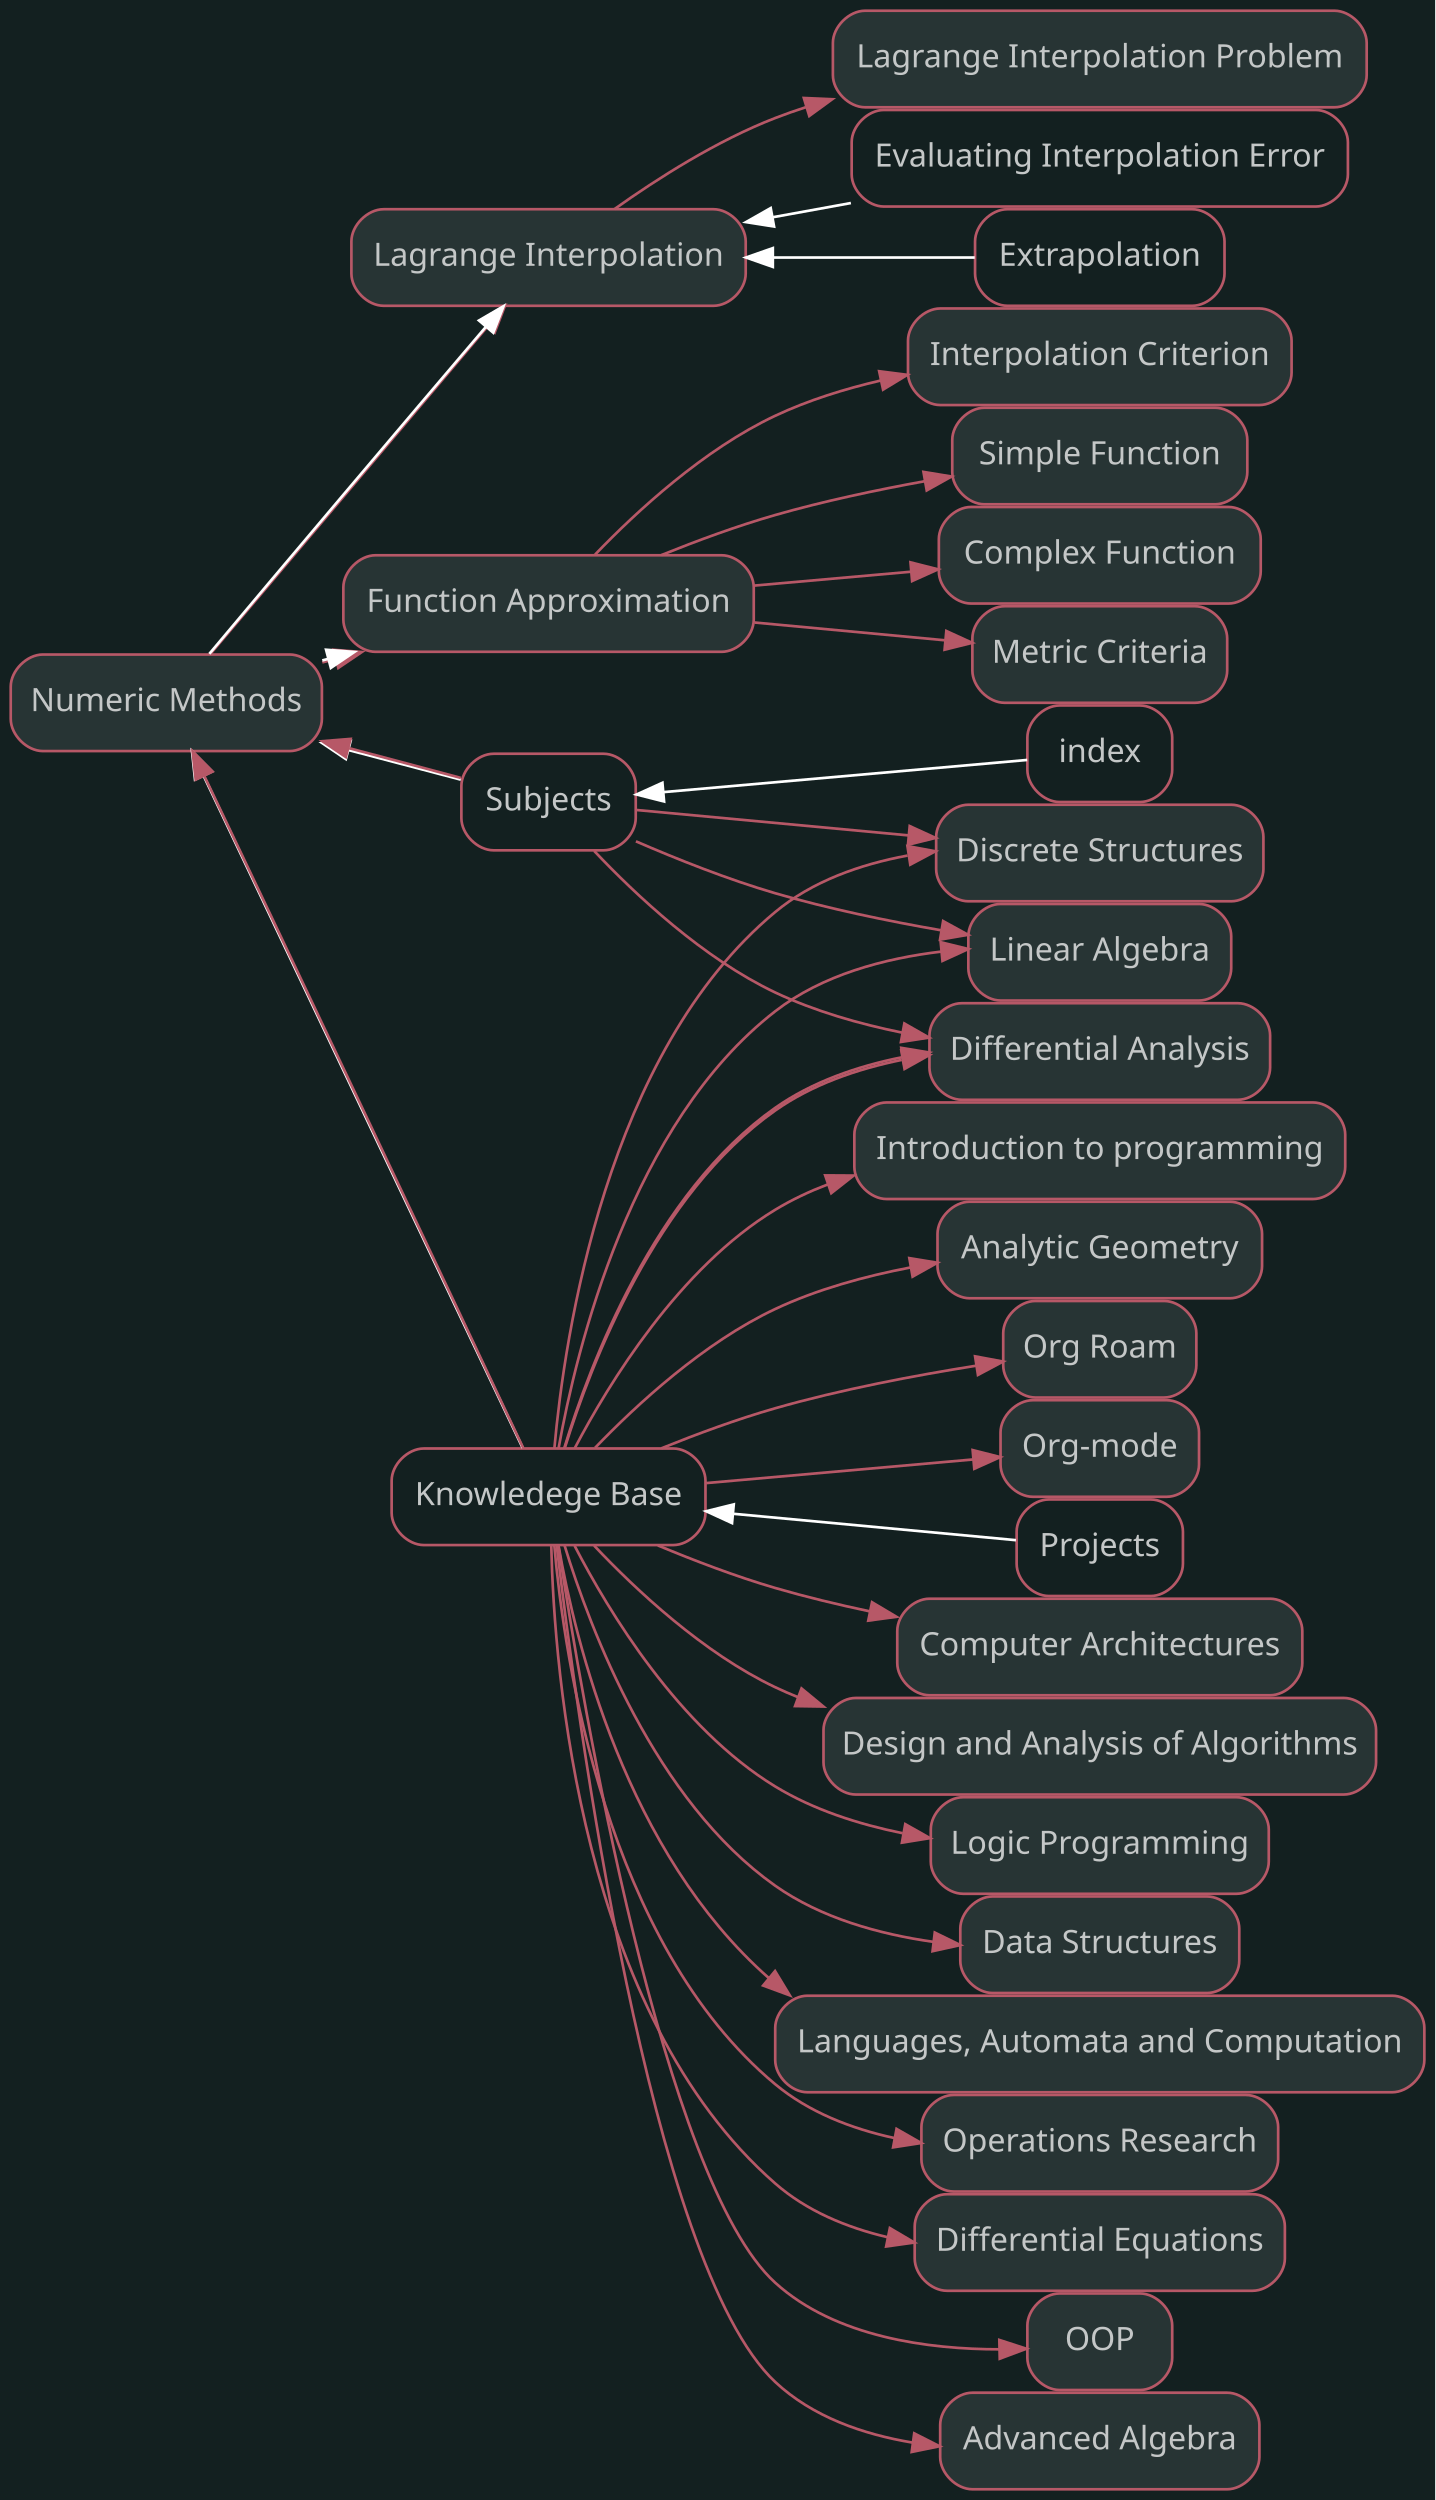
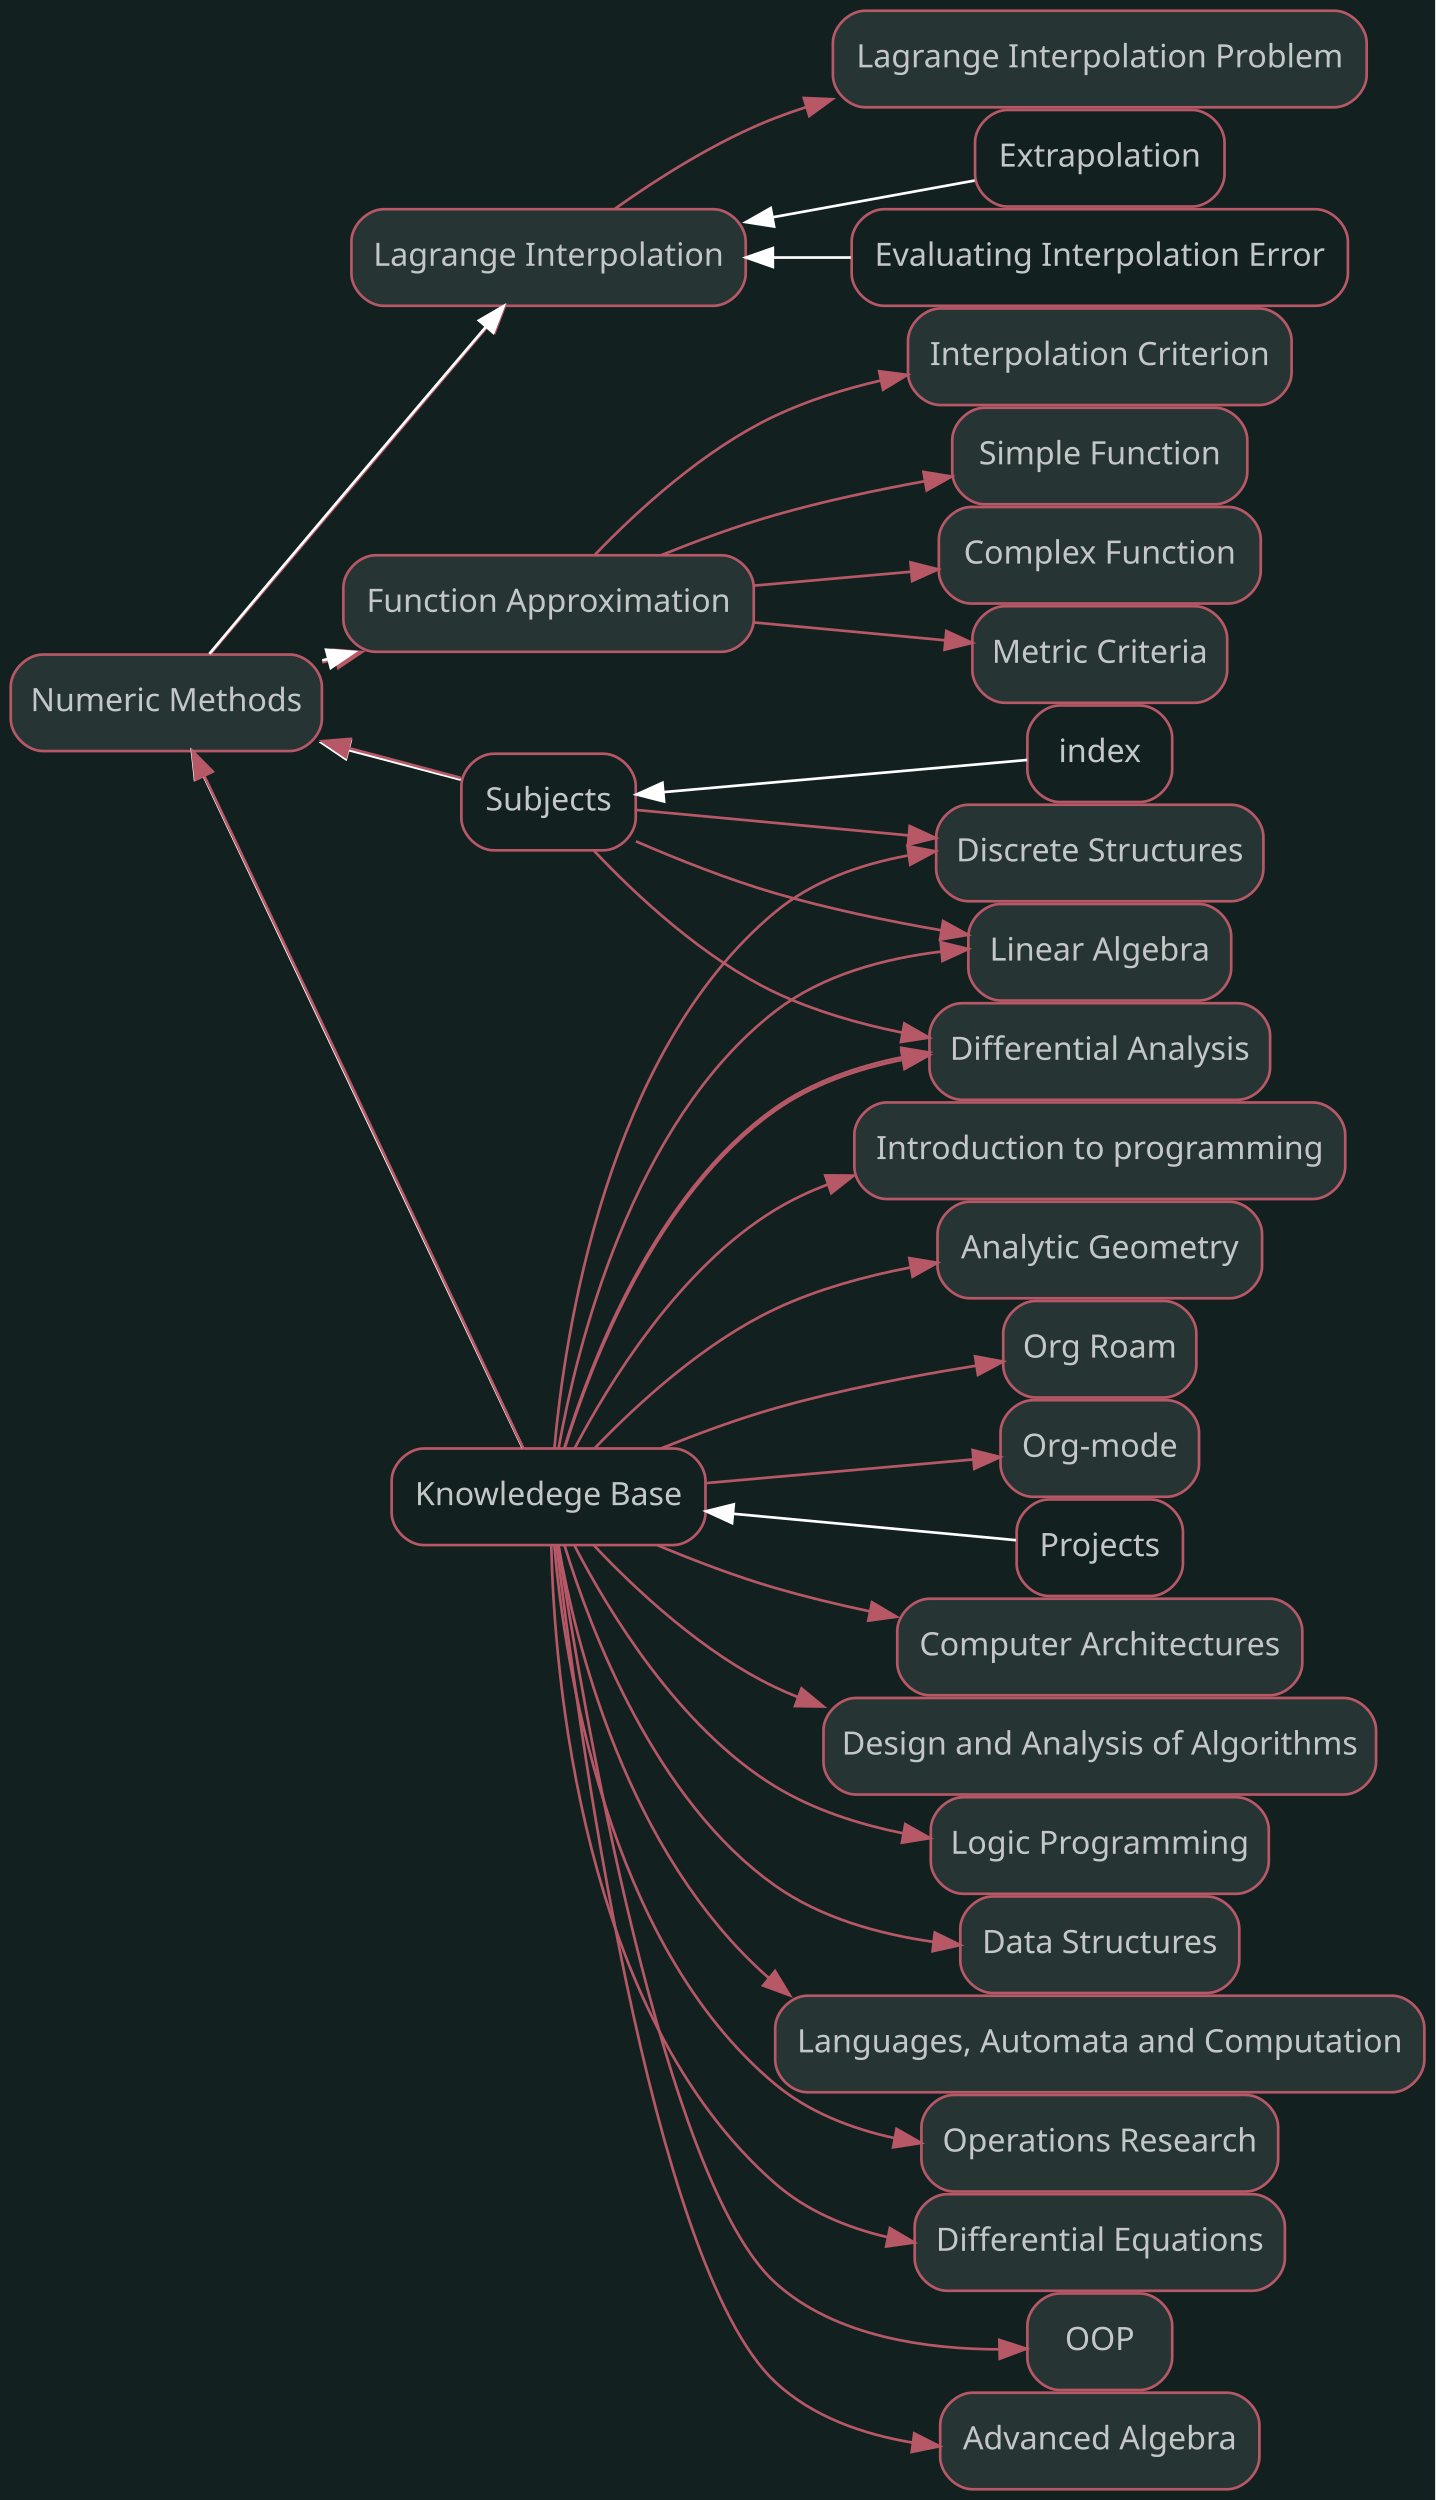
<svg xmlns="http://www.w3.org/2000/svg" xmlns:xlink="http://www.w3.org/1999/xlink" width="535pt" height="932pt" viewBox="0.00 0.00 535.00 932.00">
  <g id="graph0" class="graph" transform="scale(1 1) rotate(0) translate(4 928)">
    <polygon fill="#132020" stroke="transparent" points="-4,4 -4,-928 531,-928 531,4 -4,4" />
    <g id="node1" class="node">
      <g id="a_node1">
        <a xlink:href="/Knowledge/Numeric Methods.html" xlink:title="Numeric Methods" target="_parent">
          <path fill="#273434" stroke="#b75867" d="M104,-684C104,-684 12,-684 12,-684 6,-684 0,-678 0,-672 0,-672 0,-660 0,-660 0,-654 6,-648 12,-648 12,-648 104,-648 104,-648 110,-648 116,-654 116,-660 116,-660 116,-672 116,-672 116,-678 110,-684 104,-684" />
          <text text-anchor="middle" x="58" y="-662.9" font-family="sans" font-size="12.00" fill="#c4c7c7">Numeric Methods</text>
        </a>
      </g>
    </g>
    <g id="node2" class="node">
      <g id="a_node2">
        <a xlink:href="/Knowledge/Lagrange Interpolation.html" xlink:title="Lagrange Interpolation" target="_parent">
          <path fill="#273434" stroke="#b75867" d="M262,-850C262,-850 139,-850 139,-850 133,-850 127,-844 127,-838 127,-838 127,-826 127,-826 127,-820 133,-814 139,-814 139,-814 262,-814 262,-814 268,-814 274,-820 274,-826 274,-826 274,-838 274,-838 274,-844 268,-850 262,-850" />
          <text text-anchor="middle" x="200.5" y="-828.9" font-family="sans" font-size="12.00" fill="#c4c7c7">Lagrange Interpolation</text>
        </a>
      </g>
    </g>
    <g id="edge1" class="edge">
      <path fill="none" stroke="#b75867" d="M74.3,-684.08C99.32,-713.64 149.07,-772.41 177.75,-806.3" />
      <polygon fill="#b75867" stroke="#b75867" points="175.08,-808.57 184.22,-813.94 180.43,-804.05 175.08,-808.57" />
    </g>
    <g id="node3" class="node">
      <g id="a_node3">
        <a xlink:href="/Knowledge/Function Approximation.html" xlink:title="Function Approximation" target="_parent">
          <path fill="#273434" stroke="#b75867" d="M265,-721C265,-721 136,-721 136,-721 130,-721 124,-715 124,-709 124,-709 124,-697 124,-697 124,-691 130,-685 136,-685 136,-685 265,-685 265,-685 271,-685 277,-691 277,-697 277,-697 277,-709 277,-709 277,-715 271,-721 265,-721" />
          <text text-anchor="middle" x="200.5" y="-699.9" font-family="sans" font-size="12.00" fill="#c4c7c7">Function Approximation</text>
        </a>
      </g>
    </g>
    <g id="edge2" class="edge">
      <path fill="none" stroke="#b75867" d="M116.15,-681.05C117.82,-681.49 119.5,-681.93 121.19,-682.38" />
      <polygon fill="#b75867" stroke="#b75867" points="120.33,-685.77 130.9,-684.93 122.12,-679 120.33,-685.77" />
    </g>
    <g id="node4" class="node">
      <g id="a_node4">
        <a xlink:href="/Knowledge/Subjects.html" xlink:title="Subjects" target="_parent">
          <path fill="none" stroke="#b75867" d="M221,-647C221,-647 180,-647 180,-647 174,-647 168,-641 168,-635 168,-635 168,-623 168,-623 168,-617 174,-611 180,-611 180,-611 221,-611 221,-611 227,-611 233,-617 233,-623 233,-623 233,-635 233,-635 233,-641 227,-647 221,-647" />
          <text text-anchor="middle" x="200.5" y="-625.9" font-family="sans" font-size="12.00" fill="#c4c7c7">Subjects</text>
        </a>
      </g>
    </g>
    <g id="edge3" class="edge">
      <path fill="none" stroke="#ffffff" d="M126.15,-648.32C140.69,-644.49 155.4,-640.61 167.79,-637.35" />
      <polygon fill="#ffffff" stroke="#ffffff" points="124.93,-645.02 116.15,-650.95 126.71,-651.79 124.93,-645.02" />
    </g>
    <g id="node5" class="node">
      <g id="a_node5">
        <a xlink:href="/Knowledge/Knowledege Base.html" xlink:title="Knowledege Base" target="_parent">
          <path fill="none" stroke="#b75867" d="M247,-388C247,-388 154,-388 154,-388 148,-388 142,-382 142,-376 142,-376 142,-364 142,-364 142,-358 148,-352 154,-352 154,-352 247,-352 247,-352 253,-352 259,-358 259,-364 259,-364 259,-376 259,-376 259,-382 253,-388 247,-388" />
          <text text-anchor="middle" x="200.5" y="-366.9" font-family="sans" font-size="12.00" fill="#c4c7c7">Knowledege Base</text>
        </a>
      </g>
    </g>
    <g id="edge4" class="edge">
      <path fill="none" stroke="#ffffff" d="M71.93,-638.76C100.23,-579.14 167.02,-438.44 190.86,-388.21" />
      <polygon fill="#ffffff" stroke="#ffffff" points="68.7,-637.39 67.58,-647.93 75.03,-640.4 68.7,-637.39" />
    </g>
-     <g id="edge7" class="edge">
+     <g id="edge6" class="edge">
      <path fill="none" stroke="#ffffff" d="M177.19,-806.21C148.33,-772.38 98.81,-713.84 74.04,-684.25" />
      <polygon fill="#ffffff" stroke="#ffffff" points="174.56,-808.52 183.72,-813.85 179.88,-803.97 174.56,-808.52" />
    </g>
    <g id="node6" class="node">
      <g id="a_node6">
        <a xlink:href="/Knowledge/Lagrange Interpolation Problem.html" xlink:title="Lagrange Interpolation Problem" target="_parent">
          <path fill="#273434" stroke="#b75867" d="M493.5,-924C493.5,-924 318.5,-924 318.5,-924 312.5,-924 306.5,-918 306.5,-912 306.5,-912 306.5,-900 306.5,-900 306.5,-894 312.5,-888 318.5,-888 318.5,-888 493.5,-888 493.5,-888 499.5,-888 505.5,-894 505.5,-900 505.5,-900 505.5,-912 505.5,-912 505.5,-918 499.5,-924 493.5,-924" />
          <text text-anchor="middle" x="406" y="-902.9" font-family="sans" font-size="12.00" fill="#c4c7c7">Lagrange Interpolation Problem</text>
        </a>
      </g>
    </g>
    <g id="edge5" class="edge">
      <path fill="none" stroke="#b75867" d="M225.06,-850.04C241.13,-861.47 263.34,-875.62 285,-884 288.73,-885.44 292.56,-886.79 296.45,-888.05" />
      <polygon fill="#b75867" stroke="#b75867" points="295.67,-891.47 306.26,-891.01 297.7,-884.77 295.67,-891.47" />
    </g>
    <g id="node7" class="node">
      <g id="a_node7">
-         <a xlink:href="/Knowledge/Evaluating Interpolation Error.html" xlink:title="Evaluating Interpolation Error" target="_parent">
-           <path fill="none" stroke="#b75867" d="M486.5,-887C486.5,-887 325.5,-887 325.5,-887 319.5,-887 313.5,-881 313.5,-875 313.5,-875 313.5,-863 313.5,-863 313.5,-857 319.5,-851 325.5,-851 325.5,-851 486.5,-851 486.5,-851 492.5,-851 498.5,-857 498.5,-863 498.5,-863 498.5,-875 498.5,-875 498.5,-881 492.5,-887 486.5,-887" />
-           <text text-anchor="middle" x="406" y="-865.9" font-family="sans" font-size="12.00" fill="#c4c7c7">Evaluating Interpolation Error</text>
-         </a>
-       </g>
-     </g>
-     <g id="edge6" class="edge">
-       <path fill="none" stroke="#ffffff" d="M284.02,-847C293.63,-848.75 303.48,-850.54 313.21,-852.31" />
+         <a xlink:href="/Knowledge/Extrapolation.html" xlink:title="Extrapolation" target="_parent">
+           <path fill="none" stroke="#b75867" d="M440.5,-887C440.5,-887 371.5,-887 371.5,-887 365.5,-887 359.5,-881 359.5,-875 359.5,-875 359.5,-863 359.5,-863 359.5,-857 365.5,-851 371.5,-851 371.5,-851 440.5,-851 440.5,-851 446.5,-851 452.5,-857 452.5,-863 452.5,-863 452.5,-875 452.5,-875 452.5,-881 446.5,-887 440.5,-887" />
+           <text text-anchor="middle" x="406" y="-865.9" font-family="sans" font-size="12.00" fill="#c4c7c7">Extrapolation</text>
+         </a>
+       </g>
+     </g>
+     <g id="edge7" class="edge">
+       <path fill="none" stroke="#ffffff" d="M284.22,-847.04C309.88,-851.7 337.21,-856.67 359.37,-860.7" />
      <polygon fill="#ffffff" stroke="#ffffff" points="284.57,-843.55 274.11,-845.2 283.32,-850.43 284.57,-843.55" />
    </g>
    <g id="node8" class="node">
      <g id="a_node8">
-         <a xlink:href="/Knowledge/Extrapolation.html" xlink:title="Extrapolation" target="_parent">
-           <path fill="none" stroke="#b75867" d="M440.5,-850C440.5,-850 371.5,-850 371.5,-850 365.5,-850 359.5,-844 359.5,-838 359.5,-838 359.5,-826 359.5,-826 359.5,-820 365.5,-814 371.5,-814 371.5,-814 440.5,-814 440.5,-814 446.5,-814 452.5,-820 452.5,-826 452.5,-826 452.5,-838 452.5,-838 452.5,-844 446.5,-850 440.5,-850" />
-           <text text-anchor="middle" x="406" y="-828.9" font-family="sans" font-size="12.00" fill="#c4c7c7">Extrapolation</text>
+         <a xlink:href="/Knowledge/Evaluating Interpolation Error.html" xlink:title="Evaluating Interpolation Error" target="_parent">
+           <path fill="none" stroke="#b75867" d="M486.5,-850C486.5,-850 325.5,-850 325.5,-850 319.5,-850 313.5,-844 313.5,-838 313.5,-838 313.5,-826 313.5,-826 313.5,-820 319.5,-814 325.5,-814 325.5,-814 486.5,-814 486.5,-814 492.5,-814 498.5,-820 498.5,-826 498.5,-826 498.5,-838 498.5,-838 498.5,-844 492.5,-850 486.5,-850" />
+           <text text-anchor="middle" x="406" y="-828.9" font-family="sans" font-size="12.00" fill="#c4c7c7">Evaluating Interpolation Error</text>
        </a>
      </g>
    </g>
    <g id="edge8" class="edge">
-       <path fill="none" stroke="#ffffff" d="M284.22,-832C309.88,-832 337.21,-832 359.37,-832" />
+       <path fill="none" stroke="#ffffff" d="M284.33,-832C293.84,-832 303.59,-832 313.21,-832" />
      <polygon fill="#ffffff" stroke="#ffffff" points="284.11,-828.5 274.11,-832 284.11,-835.5 284.11,-828.5" />
    </g>
    <g id="edge13" class="edge">
      <path fill="none" stroke="#ffffff" d="M118.37,-682.38C117.63,-682.18 116.89,-681.98 116.15,-681.79" />
      <polygon fill="#ffffff" stroke="#ffffff" points="117.56,-685.78 128.12,-684.95 119.34,-679.01 117.56,-685.78" />
    </g>
    <g id="node9" class="node">
      <g id="a_node9">
        <a xlink:href="/Knowledge/Metric Criteria.html" xlink:title="Metric Criteria" target="_parent">
          <path fill="#273434" stroke="#b75867" d="M441.5,-702C441.5,-702 370.5,-702 370.5,-702 364.5,-702 358.5,-696 358.5,-690 358.5,-690 358.5,-678 358.5,-678 358.5,-672 364.5,-666 370.5,-666 370.5,-666 441.5,-666 441.5,-666 447.5,-666 453.5,-672 453.5,-678 453.5,-678 453.5,-690 453.5,-690 453.5,-696 447.5,-702 441.5,-702" />
          <text text-anchor="middle" x="406" y="-680.9" font-family="sans" font-size="12.00" fill="#c4c7c7">Metric Criteria</text>
        </a>
      </g>
    </g>
    <g id="edge9" class="edge">
      <path fill="none" stroke="#b75867" d="M277.28,-695.93C300.79,-693.73 326.28,-691.35 348.26,-689.3" />
      <polygon fill="#b75867" stroke="#b75867" points="348.79,-692.76 358.42,-688.35 348.14,-685.79 348.79,-692.76" />
    </g>
    <g id="node10" class="node">
      <g id="a_node10">
        <a xlink:href="/Knowledge/Interpolation Criterion.html" xlink:title="Interpolation Criterion" target="_parent">
          <path fill="#273434" stroke="#b75867" d="M465.5,-813C465.5,-813 346.5,-813 346.5,-813 340.5,-813 334.5,-807 334.5,-801 334.5,-801 334.5,-789 334.5,-789 334.5,-783 340.5,-777 346.5,-777 346.5,-777 465.5,-777 465.5,-777 471.5,-777 477.5,-783 477.5,-789 477.5,-789 477.5,-801 477.5,-801 477.5,-807 471.5,-813 465.5,-813" />
          <text text-anchor="middle" x="406" y="-791.9" font-family="sans" font-size="12.00" fill="#c4c7c7">Interpolation Criterion</text>
        </a>
      </g>
    </g>
    <g id="edge10" class="edge">
      <path fill="none" stroke="#b75867" d="M217.85,-721.26C233.45,-737.49 258.47,-760.52 285,-773 297.26,-778.77 310.89,-783.02 324.43,-786.17" />
      <polygon fill="#b75867" stroke="#b75867" points="323.75,-789.6 334.26,-788.26 325.21,-782.75 323.75,-789.6" />
    </g>
    <g id="node11" class="node">
      <g id="a_node11">
        <a xlink:href="/Knowledge/Simple Function.html" xlink:title="Simple Function" target="_parent">
          <path fill="#273434" stroke="#b75867" d="M449,-776C449,-776 363,-776 363,-776 357,-776 351,-770 351,-764 351,-764 351,-752 351,-752 351,-746 357,-740 363,-740 363,-740 449,-740 449,-740 455,-740 461,-746 461,-752 461,-752 461,-764 461,-764 461,-770 455,-776 449,-776" />
          <text text-anchor="middle" x="406" y="-754.9" font-family="sans" font-size="12.00" fill="#c4c7c7">Simple Function</text>
        </a>
      </g>
    </g>
    <g id="edge11" class="edge">
      <path fill="none" stroke="#b75867" d="M242.57,-721.07C255.91,-726.45 270.91,-731.97 285,-736 302.87,-741.12 322.59,-745.31 340.79,-748.61" />
      <polygon fill="#b75867" stroke="#b75867" points="340.27,-752.07 350.72,-750.35 341.48,-745.18 340.27,-752.07" />
    </g>
    <g id="node12" class="node">
      <g id="a_node12">
        <a xlink:href="/Knowledge/Complex Function.html" xlink:title="Complex Function" target="_parent">
          <path fill="#273434" stroke="#b75867" d="M454,-739C454,-739 358,-739 358,-739 352,-739 346,-733 346,-727 346,-727 346,-715 346,-715 346,-709 352,-703 358,-703 358,-703 454,-703 454,-703 460,-703 466,-709 466,-715 466,-715 466,-727 466,-727 466,-733 460,-739 454,-739" />
          <text text-anchor="middle" x="406" y="-717.9" font-family="sans" font-size="12.00" fill="#c4c7c7">Complex Function</text>
        </a>
      </g>
    </g>
    <g id="edge12" class="edge">
      <path fill="none" stroke="#b75867" d="M277.28,-709.7C296.43,-711.4 316.91,-713.21 335.73,-714.87" />
      <polygon fill="#b75867" stroke="#b75867" points="335.43,-718.36 345.69,-715.75 336.04,-711.39 335.43,-718.36" />
    </g>
    <g id="edge14" class="edge">
      <path fill="none" stroke="#b75867" d="M167.79,-637.99C155.4,-641.33 140.69,-645.24 126.15,-649.07" />
      <polygon fill="#b75867" stroke="#b75867" points="124.93,-645.77 116.15,-651.69 126.71,-652.54 124.93,-645.77" />
    </g>
    <g id="node13" class="node">
      <g id="a_node13">
        <a xlink:href="/Knowledge/Discrete Structures.html" xlink:title="Discrete Structures" target="_parent">
          <path fill="#273434" stroke="#b75867" d="M455,-628C455,-628 357,-628 357,-628 351,-628 345,-622 345,-616 345,-616 345,-604 345,-604 345,-598 351,-592 357,-592 357,-592 455,-592 455,-592 461,-592 467,-598 467,-604 467,-604 467,-616 467,-616 467,-622 461,-628 455,-628" />
          <text text-anchor="middle" x="406" y="-606.9" font-family="sans" font-size="12.00" fill="#c4c7c7">Discrete Structures</text>
        </a>
      </g>
    </g>
    <g id="edge15" class="edge">
      <path fill="none" stroke="#b75867" d="M233.3,-626.03C260.36,-623.5 300.22,-619.78 334.73,-616.56" />
      <polygon fill="#b75867" stroke="#b75867" points="335.14,-620.04 344.77,-615.62 334.49,-613.07 335.14,-620.04" />
    </g>
    <g id="node14" class="node">
      <g id="a_node14">
        <a xlink:href="/Knowledge/Differential Analysis.html" xlink:title="Differential Analysis" target="_parent">
          <path fill="#273434" stroke="#b75867" d="M457.5,-554C457.5,-554 354.5,-554 354.5,-554 348.5,-554 342.5,-548 342.5,-542 342.5,-542 342.5,-530 342.5,-530 342.5,-524 348.5,-518 354.5,-518 354.5,-518 457.5,-518 457.5,-518 463.5,-518 469.5,-524 469.5,-530 469.5,-530 469.5,-542 469.5,-542 469.5,-548 463.5,-554 457.5,-554" />
          <text text-anchor="middle" x="406" y="-532.9" font-family="sans" font-size="12.00" fill="#c4c7c7">Differential Analysis</text>
        </a>
      </g>
    </g>
    <g id="edge16" class="edge">
      <path fill="none" stroke="#b75867" d="M217.49,-610.79C233.04,-594.31 258.18,-570.72 285,-558 299.66,-551.05 316.29,-546.28 332.4,-543.02" />
      <polygon fill="#b75867" stroke="#b75867" points="333.14,-546.44 342.34,-541.18 331.87,-539.56 333.14,-546.44" />
    </g>
    <g id="node15" class="node">
      <g id="a_node15">
        <a xlink:href="/Knowledge/Linear Algebra.html" xlink:title="Linear Algebra" target="_parent">
          <path fill="#273434" stroke="#b75867" d="M443,-591C443,-591 369,-591 369,-591 363,-591 357,-585 357,-579 357,-579 357,-567 357,-567 357,-561 363,-555 369,-555 369,-555 443,-555 443,-555 449,-555 455,-561 455,-567 455,-567 455,-579 455,-579 455,-585 449,-591 443,-591" />
          <text text-anchor="middle" x="406" y="-569.9" font-family="sans" font-size="12.00" fill="#c4c7c7">Linear Algebra</text>
        </a>
      </g>
    </g>
    <g id="edge17" class="edge">
      <path fill="none" stroke="#b75867" d="M233.07,-614.35C248.47,-607.67 267.42,-600.13 285,-595 304.82,-589.21 326.96,-584.64 346.76,-581.2" />
      <polygon fill="#b75867" stroke="#b75867" points="347.6,-584.61 356.88,-579.51 346.44,-577.71 347.6,-584.61" />
    </g>
    <g id="node16" class="node">
      <g id="a_node16">
        <a xlink:href="/Knowledge/index.html" xlink:title="index" target="_parent">
          <path fill="none" stroke="#b75867" d="M421,-665C421,-665 391,-665 391,-665 385,-665 379,-659 379,-653 379,-653 379,-641 379,-641 379,-635 385,-629 391,-629 391,-629 421,-629 421,-629 427,-629 433,-635 433,-641 433,-641 433,-653 433,-653 433,-659 427,-665 421,-665" />
          <text text-anchor="middle" x="406" y="-643.9" font-family="sans" font-size="12.00" fill="#c4c7c7">index</text>
        </a>
      </g>
    </g>
    <g id="edge18" class="edge">
      <path fill="none" stroke="#ffffff" d="M243.45,-632.71C284.16,-636.31 344.68,-641.66 378.92,-644.69" />
      <polygon fill="#ffffff" stroke="#ffffff" points="243.57,-629.21 233.3,-631.81 242.95,-636.18 243.57,-629.21" />
    </g>
    <g id="edge20" class="edge">
      <path fill="none" stroke="#b75867" d="M191.07,-388.14C167.49,-438.28 100.71,-579 72.18,-638.69" />
      <polygon fill="#b75867" stroke="#b75867" points="68.95,-637.34 67.79,-647.87 75.26,-640.36 68.95,-637.34" />
    </g>
    <g id="edge28" class="edge">
      <path fill="none" stroke="#b75867" d="M202.67,-388.02C206.44,-430.2 222.03,-535.69 285,-588 298.82,-599.48 316.67,-605.77 334.35,-609.05" />
      <polygon fill="#b75867" stroke="#b75867" points="334.29,-612.58 344.7,-610.64 335.35,-605.66 334.29,-612.58" />
    </g>
    <g id="edge30" class="edge">
      <path fill="none" stroke="#b75867" d="M206.64,-388.46C216.37,-419.73 240.57,-482.73 285,-514 298.77,-523.69 315.56,-529.49 332.17,-532.87" />
      <polygon fill="#b75867" stroke="#b75867" points="332,-536.39 342.45,-534.68 333.21,-529.5 332,-536.39" />
    </g>
    <g id="edge34" class="edge">
      <path fill="none" stroke="#b75867" d="M206.34,-388.07C215.85,-419.38 240.1,-483.4 285,-515 298.77,-524.69 315.56,-530.49 332.17,-533.84" />
      <polygon fill="#b75867" stroke="#b75867" points="332,-537.36 342.45,-535.62 333.2,-530.47 332,-537.36" />
    </g>
    <g id="edge33" class="edge">
      <path fill="none" stroke="#b75867" d="M204.23,-388.03C210.83,-424.98 231.28,-509.31 285,-551 302.48,-564.56 325.67,-570.72 347.01,-573.26" />
      <polygon fill="#b75867" stroke="#b75867" points="346.69,-576.74 356.97,-574.21 347.35,-569.78 346.69,-576.74" />
    </g>
    <g id="node17" class="node">
      <g id="a_node17">
        <a xlink:href="/Knowledge/Computer Architectures.html" xlink:title="Computer Architectures" target="_parent">
          <path fill="#273434" stroke="#b75867" d="M469.5,-332C469.5,-332 342.5,-332 342.5,-332 336.5,-332 330.5,-326 330.5,-320 330.5,-320 330.5,-308 330.5,-308 330.5,-302 336.5,-296 342.5,-296 342.5,-296 469.5,-296 469.5,-296 475.5,-296 481.5,-302 481.5,-308 481.5,-308 481.5,-320 481.5,-320 481.5,-326 475.5,-332 469.5,-332" />
          <text text-anchor="middle" x="406" y="-310.9" font-family="sans" font-size="12.00" fill="#c4c7c7">Computer Architectures</text>
        </a>
      </g>
    </g>
    <g id="edge19" class="edge">
      <path fill="none" stroke="#b75867" d="M241.25,-351.87C254.91,-346.17 270.43,-340.25 285,-336 296.28,-332.71 308.3,-329.81 320.22,-327.29" />
      <polygon fill="#b75867" stroke="#b75867" points="321.09,-330.68 330.19,-325.26 319.69,-323.83 321.09,-330.68" />
    </g>
    <g id="node18" class="node">
      <g id="a_node18">
        <a xlink:href="/Knowledge/Design and Analysis of Algorithms.html" xlink:title="Design and Analysis of Algorithms" target="_parent">
          <path fill="#273434" stroke="#b75867" d="M497,-295C497,-295 315,-295 315,-295 309,-295 303,-289 303,-283 303,-283 303,-271 303,-271 303,-265 309,-259 315,-259 315,-259 497,-259 497,-259 503,-259 509,-265 509,-271 509,-271 509,-283 509,-283 509,-289 503,-295 497,-295" />
          <text text-anchor="middle" x="406" y="-273.9" font-family="sans" font-size="12.00" fill="#c4c7c7">Design and Analysis of Algorithms</text>
        </a>
      </g>
    </g>
    <g id="edge21" class="edge">
      <path fill="none" stroke="#b75867" d="M217.49,-351.79C233.04,-335.31 258.18,-311.72 285,-299 287.78,-297.68 290.63,-296.44 293.54,-295.27" />
      <polygon fill="#b75867" stroke="#b75867" points="294.81,-298.54 302.98,-291.8 292.39,-291.97 294.81,-298.54" />
    </g>
    <g id="node19" class="node">
      <g id="a_node19">
        <a xlink:href="/Knowledge/Logic Programming.html" xlink:title="Logic Programming" target="_parent">
          <path fill="#273434" stroke="#b75867" d="M457,-258C457,-258 355,-258 355,-258 349,-258 343,-252 343,-246 343,-246 343,-234 343,-234 343,-228 349,-222 355,-222 355,-222 457,-222 457,-222 463,-222 469,-228 469,-234 469,-234 469,-246 469,-246 469,-252 463,-258 457,-258" />
          <text text-anchor="middle" x="406" y="-236.9" font-family="sans" font-size="12.00" fill="#c4c7c7">Logic Programming</text>
        </a>
      </g>
    </g>
    <g id="edge22" class="edge">
      <path fill="none" stroke="#b75867" d="M210.21,-351.73C222.97,-327.09 249.17,-283.82 285,-262 299.23,-253.33 316.05,-247.92 332.52,-244.57" />
      <polygon fill="#b75867" stroke="#b75867" points="333.48,-247.95 342.7,-242.74 332.24,-241.06 333.48,-247.95" />
    </g>
    <g id="node20" class="node">
      <g id="a_node20">
        <a xlink:href="/Knowledge/Data Structures.html" xlink:title="Data Structures" target="_parent">
          <path fill="#273434" stroke="#b75867" d="M446,-221C446,-221 366,-221 366,-221 360,-221 354,-215 354,-209 354,-209 354,-197 354,-197 354,-191 360,-185 366,-185 366,-185 446,-185 446,-185 452,-185 458,-191 458,-197 458,-197 458,-209 458,-209 458,-215 452,-221 446,-221" />
          <text text-anchor="middle" x="406" y="-199.9" font-family="sans" font-size="12.00" fill="#c4c7c7">Data Structures</text>
        </a>
      </g>
    </g>
    <g id="edge23" class="edge">
      <path fill="none" stroke="#b75867" d="M206.45,-351.91C216.01,-320.61 240.15,-256.67 285,-225 302.02,-212.98 323.68,-206.95 343.9,-204.08" />
      <polygon fill="#b75867" stroke="#b75867" points="344.48,-207.54 354,-202.88 343.66,-200.59 344.48,-207.54" />
    </g>
    <g id="node21" class="node">
      <g id="a_node21">
        <a xlink:href="/Knowledge/Languages, Automata and Computation.html" xlink:title="Languages, Automata and Computation" target="_parent">
          <path fill="#273434" stroke="#b75867" d="M515,-184C515,-184 297,-184 297,-184 291,-184 285,-178 285,-172 285,-172 285,-160 285,-160 285,-154 291,-148 297,-148 297,-148 515,-148 515,-148 521,-148 527,-154 527,-160 527,-160 527,-172 527,-172 527,-178 521,-184 515,-184" />
          <text text-anchor="middle" x="406" y="-162.9" font-family="sans" font-size="12.00" fill="#c4c7c7">Languages, Automata and Computation</text>
        </a>
      </g>
    </g>
    <g id="edge24" class="edge">
      <path fill="none" stroke="#b75867" d="M204.2,-351.87C210.44,-316.39 229.28,-237.46 282.67,-190.53" />
      <polygon fill="#b75867" stroke="#b75867" points="284.94,-193.19 290.43,-184.13 280.49,-187.79 284.94,-193.19" />
    </g>
    <g id="node22" class="node">
      <g id="a_node22">
        <a xlink:href="/Knowledge/Operations Research.html" xlink:title="Operations Research" target="_parent">
          <path fill="#273434" stroke="#b75867" d="M460.5,-147C460.5,-147 351.5,-147 351.5,-147 345.5,-147 339.5,-141 339.5,-135 339.5,-135 339.5,-123 339.5,-123 339.5,-117 345.5,-111 351.5,-111 351.5,-111 460.5,-111 460.5,-111 466.5,-111 472.5,-117 472.5,-123 472.5,-123 472.5,-135 472.5,-135 472.5,-141 466.5,-147 460.5,-147" />
          <text text-anchor="middle" x="406" y="-125.9" font-family="sans" font-size="12.00" fill="#c4c7c7">Operations Research</text>
        </a>
      </g>
    </g>
    <g id="edge25" class="edge">
      <path fill="none" stroke="#b75867" d="M202.64,-351.9C206.35,-309.53 221.81,-203.57 285,-151 297.54,-140.57 313.4,-134.42 329.44,-130.93" />
      <polygon fill="#b75867" stroke="#b75867" points="330.23,-134.34 339.42,-129.08 328.95,-127.46 330.23,-134.34" />
    </g>
    <g id="node23" class="node">
      <g id="a_node23">
        <a xlink:href="/Knowledge/Differential Equations.html" xlink:title="Differential Equations" target="_parent">
          <path fill="#273434" stroke="#b75867" d="M463,-110C463,-110 349,-110 349,-110 343,-110 337,-104 337,-98 337,-98 337,-86 337,-86 337,-80 343,-74 349,-74 349,-74 463,-74 463,-74 469,-74 475,-80 475,-86 475,-86 475,-98 475,-98 475,-104 469,-110 463,-110" />
          <text text-anchor="middle" x="406" y="-88.9" font-family="sans" font-size="12.00" fill="#c4c7c7">Differential Equations</text>
        </a>
      </g>
    </g>
    <g id="edge26" class="edge">
      <path fill="none" stroke="#b75867" d="M201.51,-351.77C202.61,-304.53 212.5,-177.39 285,-114 296.71,-103.76 311.57,-97.59 326.81,-93.99" />
      <polygon fill="#b75867" stroke="#b75867" points="327.74,-97.37 336.86,-91.98 326.36,-90.51 327.74,-97.37" />
    </g>
    <g id="node24" class="node">
      <g id="a_node24">
        <a xlink:href="/Knowledge/OOP.html" xlink:title="OOP" target="_parent">
          <path fill="#273434" stroke="#b75867" d="M421,-73C421,-73 391,-73 391,-73 385,-73 379,-67 379,-61 379,-61 379,-49 379,-49 379,-43 385,-37 391,-37 391,-37 421,-37 421,-37 427,-37 433,-43 433,-49 433,-49 433,-61 433,-61 433,-67 427,-73 421,-73" />
          <text text-anchor="middle" x="406" y="-51.9" font-family="sans" font-size="12.00" fill="#c4c7c7">OOP</text>
        </a>
      </g>
    </g>
    <g id="edge27" class="edge">
      <path fill="none" stroke="#b75867" d="M204.18,-351.59C213.04,-293.39 243.2,-114.96 285,-77 307.43,-56.64 342.25,-52.16 368.61,-52.17" />
      <polygon fill="#b75867" stroke="#b75867" points="368.55,-55.67 378.62,-52.39 368.7,-48.67 368.55,-55.67" />
    </g>
    <g id="node25" class="node">
      <g id="a_node25">
        <a xlink:href="/Knowledge/Advanced Algebra.html" xlink:title="Advanced Algebra" target="_parent">
          <path fill="#273434" stroke="#b75867" d="M453.5,-36C453.5,-36 358.5,-36 358.5,-36 352.5,-36 346.5,-30 346.5,-24 346.5,-24 346.5,-12 346.5,-12 346.5,-6 352.5,0 358.5,0 358.5,0 453.5,0 453.5,0 459.5,0 465.5,-6 465.5,-12 465.5,-12 465.5,-24 465.5,-24 465.5,-30 459.5,-36 453.5,-36" />
          <text text-anchor="middle" x="406" y="-14.9" font-family="sans" font-size="12.00" fill="#c4c7c7">Advanced Algebra</text>
        </a>
      </g>
    </g>
    <g id="edge29" class="edge">
      <path fill="none" stroke="#b75867" d="M203.51,-351.98C210.86,-289.51 238.29,-83.71 285,-40 298.83,-27.06 317.64,-20.47 336.27,-17.39" />
      <polygon fill="#b75867" stroke="#b75867" points="336.82,-20.84 346.26,-16.04 335.88,-13.91 336.82,-20.84" />
    </g>
    <g id="node26" class="node">
      <g id="a_node26">
        <a xlink:href="/Knowledge/Introduction to programming.html" xlink:title="Introduction to programming" target="_parent">
          <path fill="#273434" stroke="#b75867" d="M485.5,-517C485.5,-517 326.5,-517 326.5,-517 320.5,-517 314.5,-511 314.5,-505 314.5,-505 314.5,-493 314.5,-493 314.5,-487 320.5,-481 326.5,-481 326.5,-481 485.5,-481 485.5,-481 491.5,-481 497.5,-487 497.5,-493 497.5,-493 497.5,-505 497.5,-505 497.5,-511 491.5,-517 485.5,-517" />
          <text text-anchor="middle" x="406" y="-495.9" font-family="sans" font-size="12.00" fill="#c4c7c7">Introduction to programming</text>
        </a>
      </g>
    </g>
    <g id="edge31" class="edge">
      <path fill="none" stroke="#b75867" d="M210.26,-388.11C223.07,-412.51 249.33,-455.39 285,-477 291.16,-480.74 297.81,-483.87 304.7,-486.49" />
      <polygon fill="#b75867" stroke="#b75867" points="303.63,-489.82 314.23,-489.75 305.9,-483.2 303.63,-489.82" />
    </g>
    <g id="node27" class="node">
      <g id="a_node27">
        <a xlink:href="/Knowledge/Analytic Geometry.html" xlink:title="Analytic Geometry" target="_parent">
          <path fill="#273434" stroke="#b75867" d="M454.5,-480C454.5,-480 357.5,-480 357.5,-480 351.5,-480 345.5,-474 345.5,-468 345.5,-468 345.5,-456 345.5,-456 345.5,-450 351.5,-444 357.5,-444 357.5,-444 454.5,-444 454.5,-444 460.5,-444 466.5,-450 466.5,-456 466.5,-456 466.5,-468 466.5,-468 466.5,-474 460.5,-480 454.5,-480" />
          <text text-anchor="middle" x="406" y="-458.9" font-family="sans" font-size="12.00" fill="#c4c7c7">Analytic Geometry</text>
        </a>
      </g>
    </g>
    <g id="edge32" class="edge">
      <path fill="none" stroke="#b75867" d="M217.85,-388.26C233.45,-404.49 258.47,-427.52 285,-440 300.62,-447.35 318.46,-452.24 335.52,-455.51" />
      <polygon fill="#b75867" stroke="#b75867" points="335,-458.97 345.45,-457.25 336.21,-452.07 335,-458.97" />
    </g>
    <g id="node28" class="node">
      <g id="a_node28">
        <a xlink:href="/Knowledge/Org Roam.html" xlink:title="Org Roam" target="_parent">
          <path fill="#273434" stroke="#b75867" d="M430,-443C430,-443 382,-443 382,-443 376,-443 370,-437 370,-431 370,-431 370,-419 370,-419 370,-413 376,-407 382,-407 382,-407 430,-407 430,-407 436,-407 442,-413 442,-419 442,-419 442,-431 442,-431 442,-437 436,-443 430,-443" />
          <text text-anchor="middle" x="406" y="-421.9" font-family="sans" font-size="12.00" fill="#c4c7c7">Org Roam</text>
        </a>
      </g>
    </g>
    <g id="edge35" class="edge">
      <path fill="none" stroke="#b75867" d="M242.57,-388.07C255.91,-393.45 270.91,-398.97 285,-403 309.37,-409.98 337.18,-415.24 359.88,-418.86" />
      <polygon fill="#b75867" stroke="#b75867" points="359.51,-422.35 369.93,-420.41 360.58,-415.43 359.51,-422.35" />
    </g>
    <g id="node29" class="node">
      <g id="a_node29">
        <a xlink:href="/Knowledge/Org-mode.html" xlink:title="Org-mode" target="_parent">
          <path fill="#273434" stroke="#b75867" d="M431,-406C431,-406 381,-406 381,-406 375,-406 369,-400 369,-394 369,-394 369,-382 369,-382 369,-376 375,-370 381,-370 381,-370 431,-370 431,-370 437,-370 443,-376 443,-382 443,-382 443,-394 443,-394 443,-400 437,-406 431,-406" />
          <text text-anchor="middle" x="406" y="-384.9" font-family="sans" font-size="12.00" fill="#c4c7c7">Org-mode</text>
        </a>
      </g>
    </g>
    <g id="edge36" class="edge">
      <path fill="none" stroke="#b75867" d="M259.27,-375.11C290.8,-377.9 329.32,-381.31 358.83,-383.92" />
      <polygon fill="#b75867" stroke="#b75867" points="358.6,-387.41 368.87,-384.8 359.21,-380.44 358.6,-387.41" />
    </g>
    <g id="node30" class="node">
      <g id="a_node30">
        <a xlink:href="/Knowledge/Projects.html" xlink:title="Projects" target="_parent">
          <path fill="none" stroke="#b75867" d="M425,-369C425,-369 387,-369 387,-369 381,-369 375,-363 375,-357 375,-357 375,-345 375,-345 375,-339 381,-333 387,-333 387,-333 425,-333 425,-333 431,-333 437,-339 437,-345 437,-345 437,-357 437,-357 437,-363 431,-369 425,-369" />
          <text text-anchor="middle" x="406" y="-347.9" font-family="sans" font-size="12.00" fill="#c4c7c7">Projects</text>
        </a>
      </g>
    </g>
    <g id="edge37" class="edge">
      <path fill="none" stroke="#ffffff" d="M269.63,-363.64C305.27,-360.31 347.13,-356.4 374.75,-353.82" />
      <polygon fill="#ffffff" stroke="#ffffff" points="268.9,-360.19 259.27,-364.61 269.55,-367.16 268.9,-360.19" />
    </g>
  </g>
</svg>
